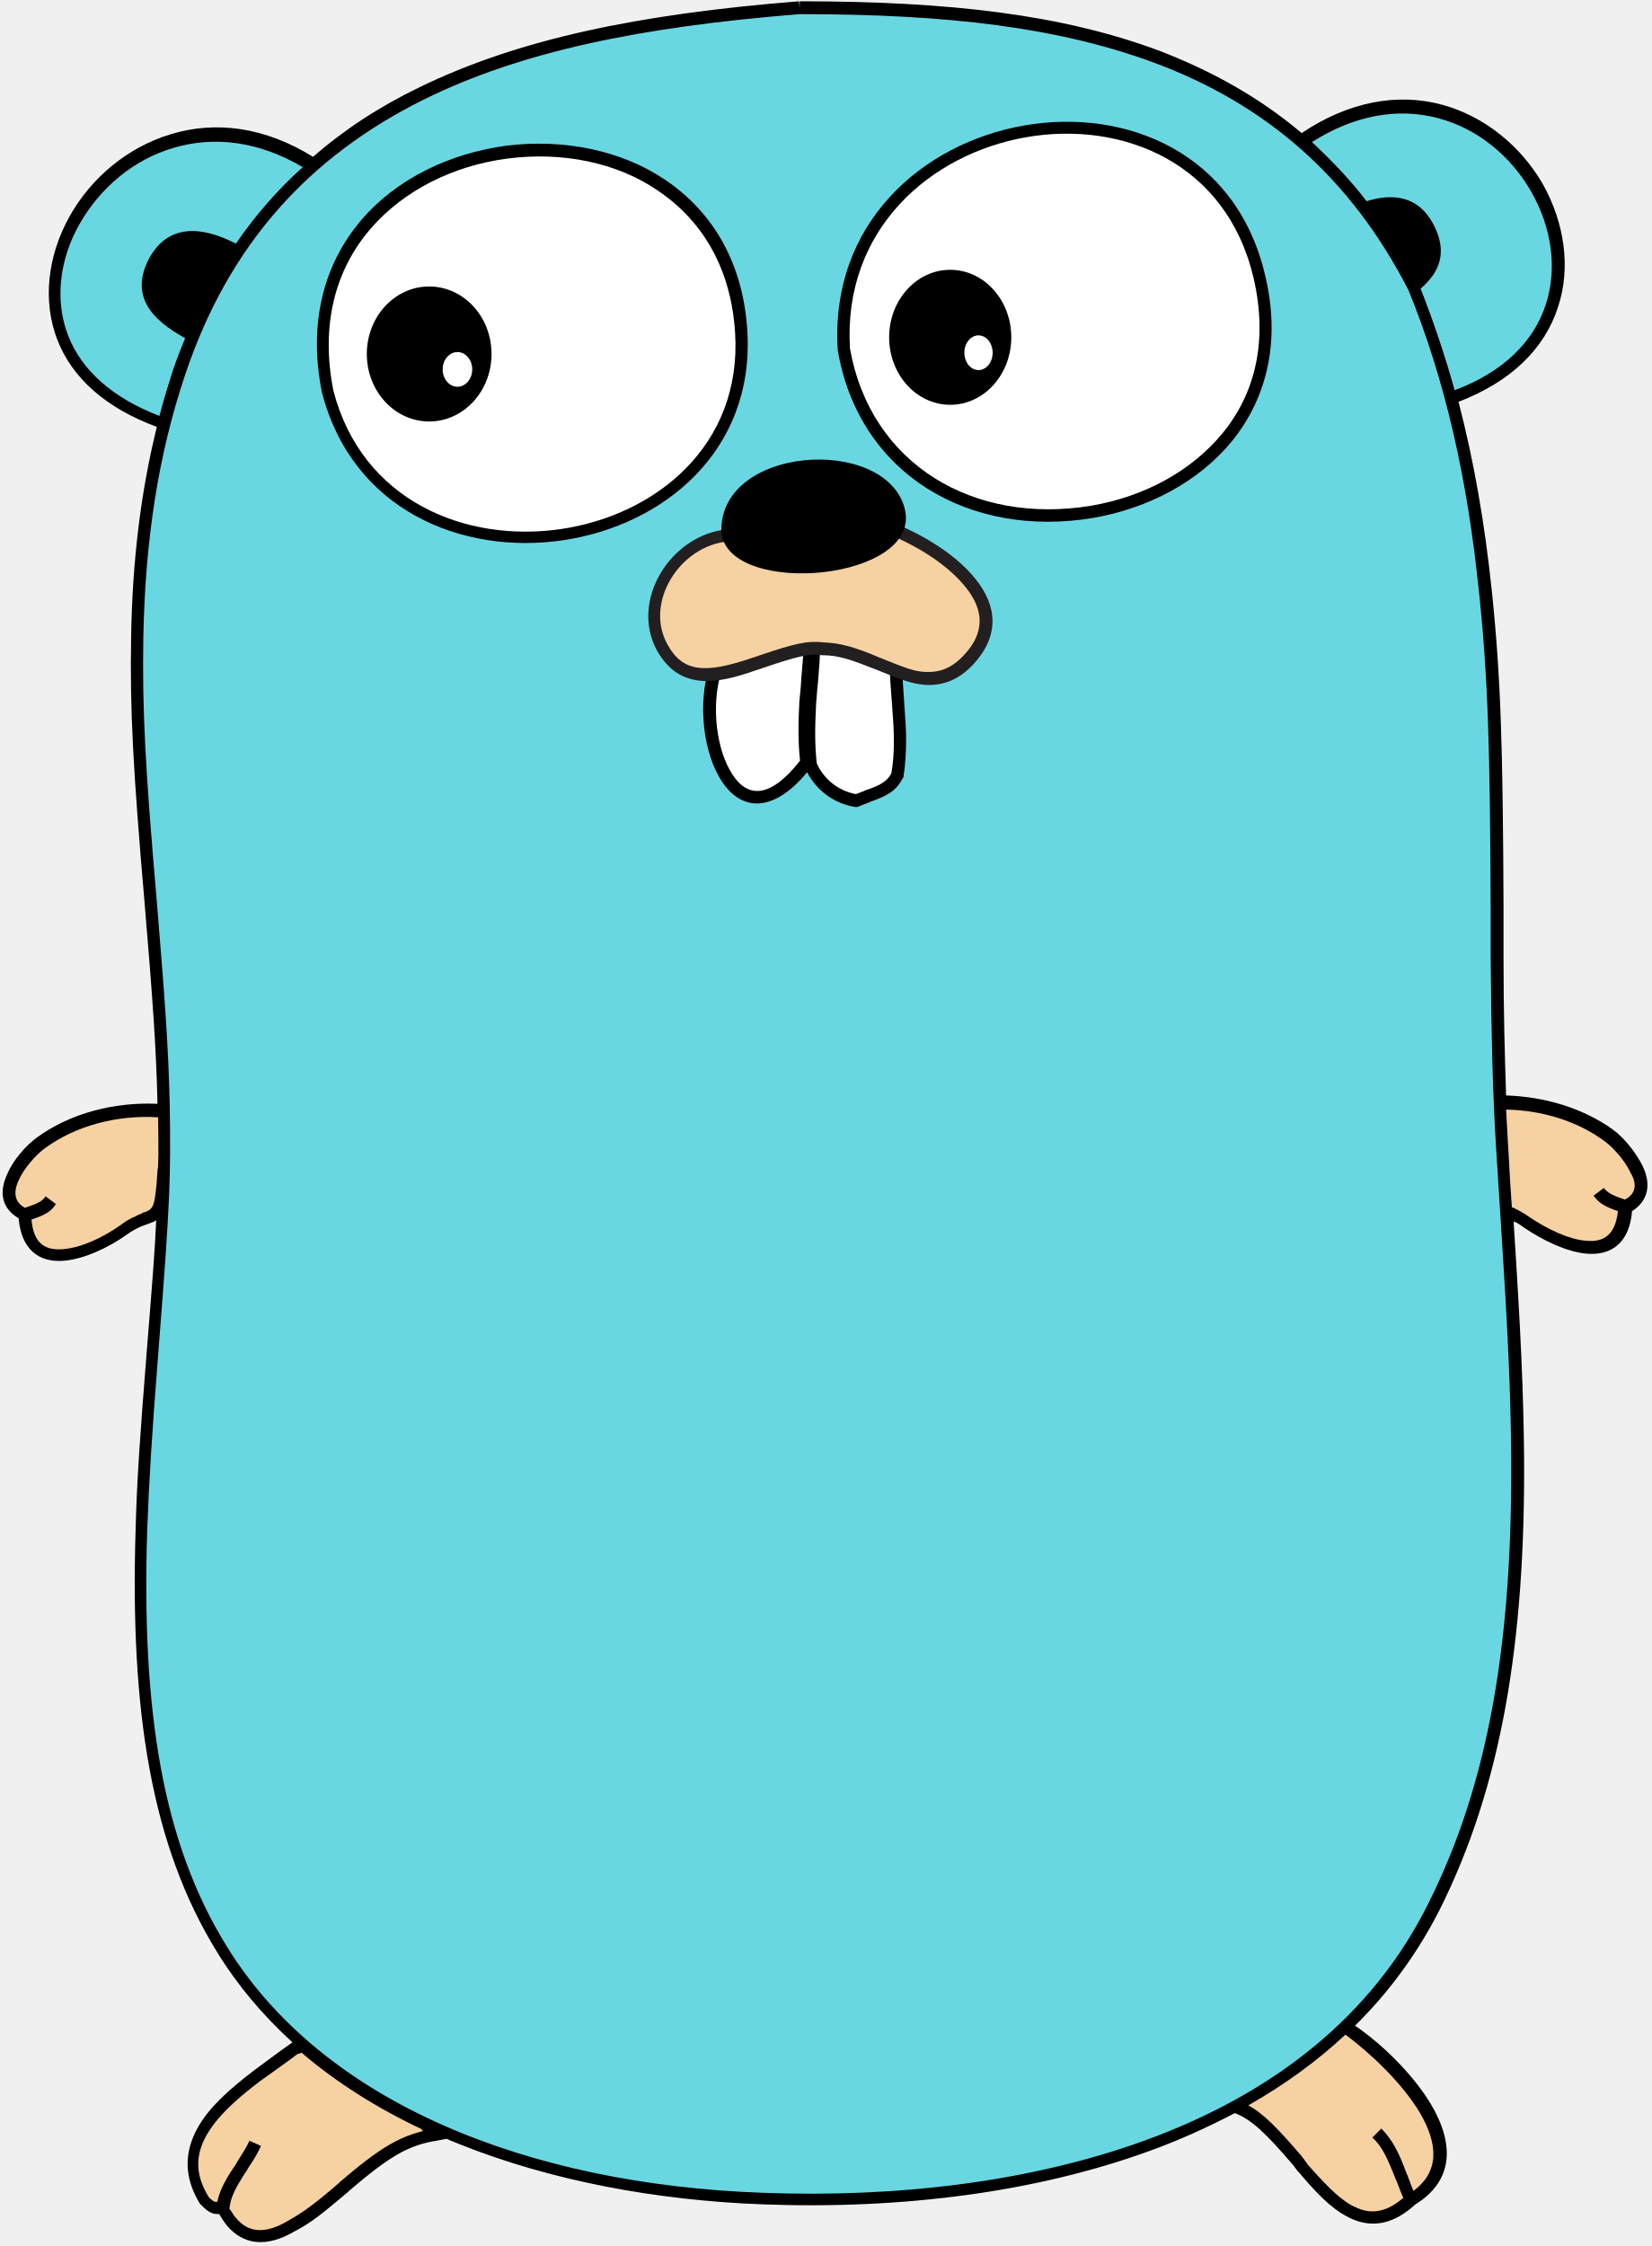
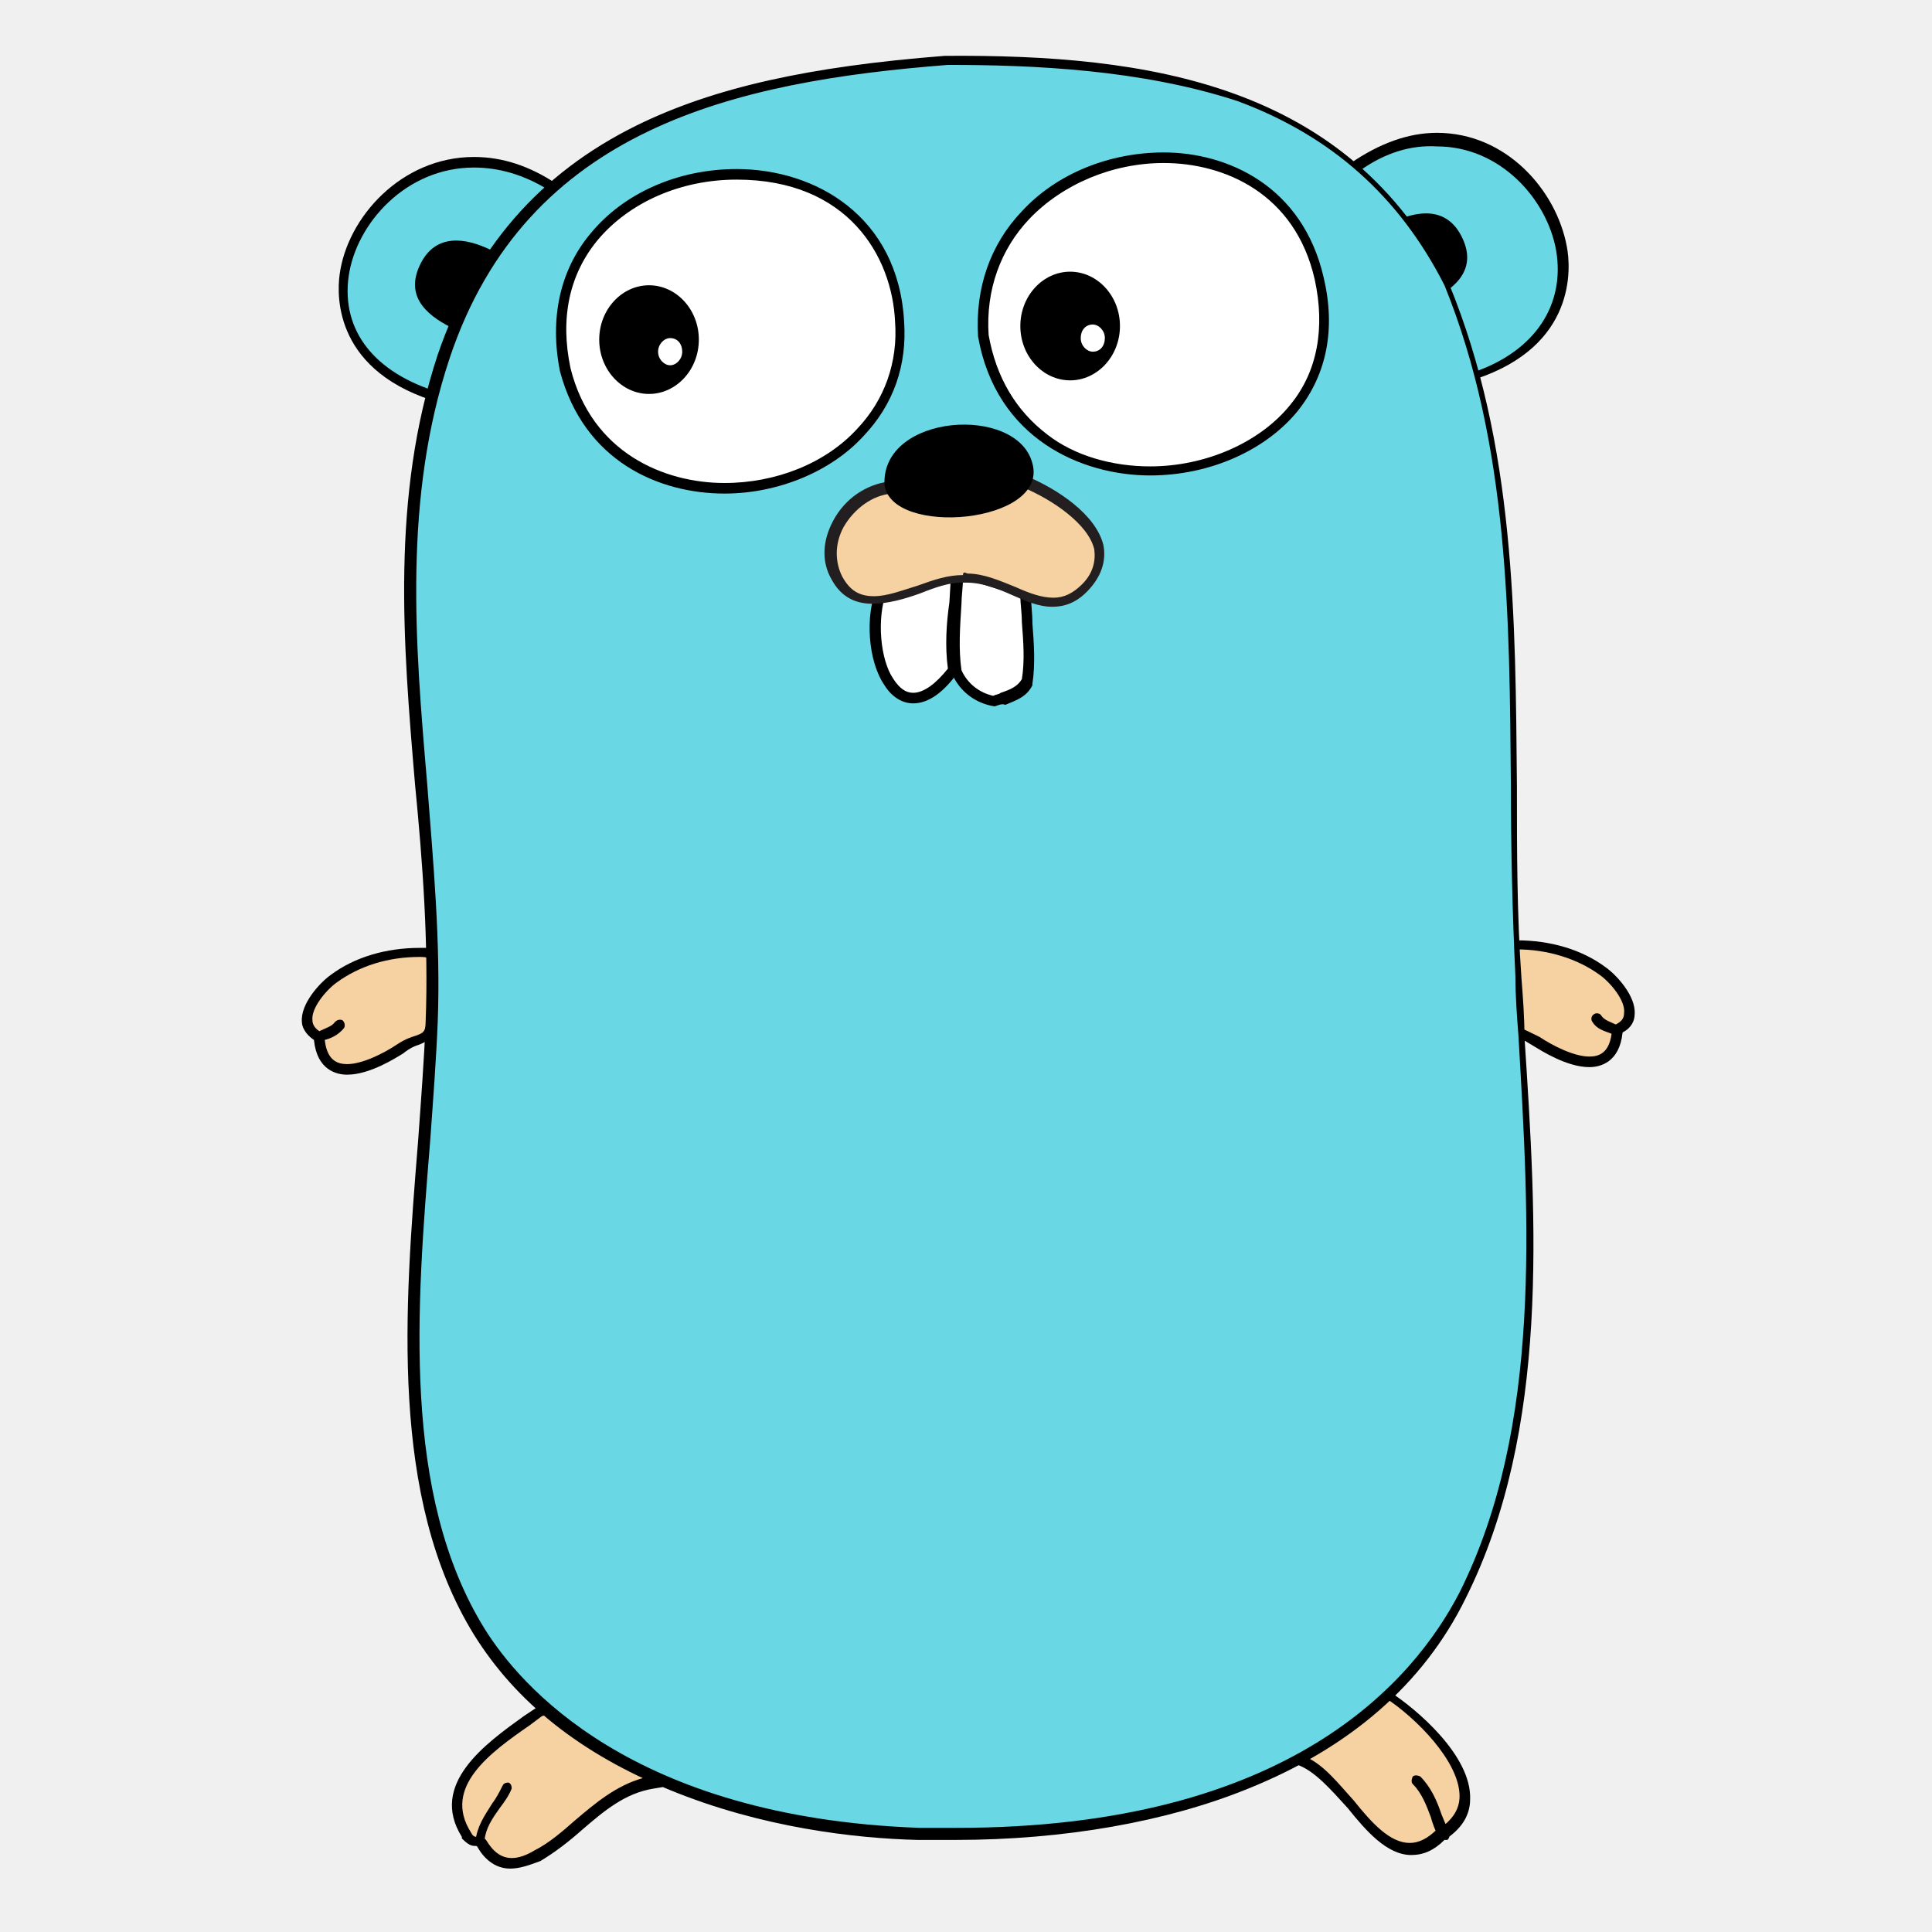
- <svg xmlns="http://www.w3.org/2000/svg" width="1839" height="2500" viewBox="0 0 256 348" preserveAspectRatio="xMinYMin meet">
-   <path d="M3.686 188.165c.498 10.26 10.758 5.479 15.34 2.291 4.383-3.088 5.678-.498 6.076-6.475.299-3.984.697-7.869.498-11.853-6.674-.598-13.846.996-19.325 4.98-2.888 1.992-8.068 8.567-2.59 11.057m204.502 126.107c7.869 4.881 22.313 19.624 10.459 26.796-11.356 10.36-17.73-11.456-27.692-14.444 4.283-5.877 9.662-11.256 17.233-12.352zm-140.85 16.635c-9.264 1.395-14.444 9.762-22.213 14.046-7.272 4.283-10.061-1.395-10.659-2.59-1.095-.498-.996.498-2.789-1.295-6.773-10.659 6.973-18.428 14.145-23.708 9.961-1.992 16.237 6.674 21.516 13.547zM251.916 186.87c-.498 10.26-10.758 5.479-15.34 2.291-4.383-3.088-5.678-.498-6.076-6.475-.3-3.984-.698-7.869-.498-11.853 6.673-.598 13.845.996 19.324 4.98 2.79 1.992 8.069 8.567 2.59 11.057" fill="#F6D2A2" />
-   <path d="M224.722 61.759c35.561-12.551 7.77-61.26-23.21-39.745-20.32-17.432-48.31-20.62-77.696-20.62C95.03 3.687 67.636 8.966 48.511 25.7 17.63 5.777-10.858 53.59 25.4 65.644c-10.16 39.445 1.394 79.688-.2 119.831-1.494 36.06-10.957 84.37 9.065 116.744 17.034 27.692 53.69 37.554 83.873 38.65 38.549 1.394 85.266-8.069 103.993-45.423 17.93-35.561 12.95-79.888 10.659-118.238-2.291-38.749 1.992-78.095-8.069-115.45z" fill="#69D7E2" />
-   <path d="M254.605 180.794c-.996-2.092-2.888-4.483-4.681-5.778-4.582-3.287-10.46-5.08-16.536-5.279-.199-6.176-.398-12.95-.398-21.516v-7.77c-.1-24.504-.399-35.262-1.793-48.71-1.096-10.558-2.79-20.32-5.18-29.484 8.069-3.088 13.348-8.168 15.44-14.743 1.992-6.076.996-12.949-2.39-19.025-3.487-5.977-9.065-10.46-15.54-12.252-6.973-1.893-14.543-.498-21.815 4.382-6.475-5.478-13.945-9.662-22.313-12.85C164.557 2.292 147.325.2 123.916.2v.996l-.1-.996c-25.002 1.992-43.53 5.877-58.87 13.348-6.176 2.988-11.654 6.574-16.435 10.758-7.372-4.582-15.042-5.678-22.114-3.486-6.574 1.992-12.252 6.674-15.639 12.75-3.387 6.076-4.184 13.049-1.893 19.026 2.291 5.976 7.57 10.658 15.44 13.547-2.49 10.06-3.785 20.719-3.984 32.473-.2 11.455.298 20.62 2.091 41.338 1.295 15.44 1.793 22.512 1.993 31.079-6.774-.299-13.547 1.494-18.628 5.18-1.793 1.295-3.785 3.586-4.681 5.777-1.295 2.79-.797 5.28 1.793 6.774.398 4.781 3.088 6.972 7.172 6.574 2.988-.299 6.574-1.893 9.662-4.084a11.208 11.208 0 012.092-1.195c.299-.1.498-.2.797-.3 0 0 .597-.198.797-.298.298-.1.597-.2.796-.399-.199 4.682-.597 9.563-1.494 20.72-.996 12.55-1.494 19.424-1.693 27.094-.897 28.488 2.49 49.207 12.65 65.643 3.188 5.18 7.073 9.762 11.655 13.946-.897.597-4.682 3.387-5.877 4.283-4.184 3.188-7.072 5.877-8.766 8.865-2.191 3.885-2.191 7.77.299 11.854l.1.1.1.1c1.095 1.095 1.693 1.394 2.49 1.394h.297c.1.2.2.299.3.498.298.498.597.896.896 1.295 2.49 2.889 5.976 3.586 10.658.797 2.49-1.295 4.283-2.79 8.068-5.977l.2-.2c6.076-5.179 9.064-7.071 13.547-7.769l1.594-.299c.597.3 1.195.499 1.892.797 14.145 5.678 30.58 8.766 47.216 9.364 21.516.797 42.235-1.893 59.766-8.268 4.682-1.693 9.065-3.686 13.249-5.877 2.59.996 4.78 3.088 8.965 7.969.199.2.199.2.298.398.2.2.2.3.3.399.198.299.497.498.696.797 3.288 3.884 5.48 5.777 7.97 6.873 3.286 1.394 6.474.697 9.761-2.291 5.778-3.586 6.176-9.164 2.39-15.54-2.689-4.482-7.37-9.164-11.753-12.152 5.18-5.08 9.662-11.156 13.148-18.03 9.563-19.125 13.249-41.438 13.05-70.126-.1-10.16-.499-19.025-1.594-35.96v-.497c.498.199.996.498 1.494.896 3.088 2.092 6.674 3.785 9.662 4.084 4.084.399 6.774-1.793 7.172-6.574 2.49-1.594 2.988-4.084 1.693-6.873zM222.93 18.328c5.977 1.594 11.157 5.778 14.344 11.356 3.188 5.578 4.084 11.854 2.291 17.432-1.892 5.877-6.674 10.559-14.145 13.348a162.04 162.04 0 00-5.279-15.739c2.889-2.49 4.283-5.578 1.992-9.96-2.29-4.384-6.275-4.882-10.36-3.587-2.59-3.387-5.478-6.375-8.466-9.164 6.574-4.184 13.348-5.379 19.623-3.686zM10.56 51.997c-2.092-5.38-1.395-11.754 1.793-17.332 3.187-5.579 8.367-9.961 14.543-11.754 6.375-1.893 13.248-.997 20.022 2.988a65.541 65.541 0 00-10.36 11.854c-5.18-2.69-10.459-3.188-13.447 2.29-3.088 5.878.498 9.563 5.578 12.352-.697 1.694-1.395 3.487-1.992 5.28-.698 2.191-1.395 4.482-1.992 6.773-7.272-2.789-12.053-7.072-14.145-12.451zm12.053 135.77c-.1 0-.698.199-.698.298-.298.1-.597.2-.896.399-.797.299-1.594.797-2.39 1.394-2.79 1.993-6.177 3.487-8.767 3.686-2.988.299-4.681-.996-4.98-4.582 2.092-.697 2.988-1.195 3.785-2.39l-1.594-1.196c-.597.797-1.195 1.096-2.988 1.693-.1 0-.1 0-.2.1-1.593-.897-1.892-2.291-.995-4.283.797-1.793 2.59-3.885 4.084-4.98 4.781-3.487 11.156-5.18 17.531-4.782 0 2.49.1 4.98 0 7.37 0 .3 0 .499-.1.798-.099 1.394-.099 1.992-.199 2.69-.298 2.888-.498 3.286-1.593 3.785zm30.082 150.312l-.2.2c-3.685 3.187-5.478 4.482-7.769 5.777-3.785 2.291-6.375 1.793-8.168-.398-.299-.3-.498-.698-.697-.997-.1-.1-.2-.298-.299-.398v-.1c.2-1.793.897-3.088 2.69-5.877.1-.1.1-.1.1-.199 1.095-1.594 1.593-2.49 2.091-3.586l-1.793-.797c-.398.897-.896 1.694-1.893 3.287-.1.1-.1.1-.1.2-1.792 2.59-2.59 4.183-2.988 5.976h-.399c-.2-.1-.498-.299-.896-.697-3.885-6.176-.797-11.455 7.968-18.03 1.096-.796 4.782-3.386 5.778-4.183.2 0 .398-.1.598-.2 5.378 4.583 11.654 8.567 18.627 11.854 0 .1.1.2.199.3-4.084.995-7.272 3.087-12.85 7.868zm167.247-10.857c3.088 5.18 2.988 9.363-.897 12.252-.298-.598-.498-1.295-.896-2.291 0-.1 0-.1-.1-.2-1.394-3.785-2.29-5.378-3.984-7.171l-1.395 1.394c1.494 1.395 2.192 2.889 3.586 6.375 0 .1 0 .1.1.2.498 1.294.797 2.091 1.096 2.789-2.59 2.191-4.881 2.59-7.272 1.494-2.092-.897-4.084-2.79-7.272-6.375-.199-.2-.398-.498-.597-.797-.1-.1-.2-.2-.3-.399-.198-.199-.198-.199-.298-.398-3.686-4.283-5.877-6.574-8.268-7.87 5.579-3.187 10.56-6.773 15.042-10.957 4.183 3.088 8.865 7.67 11.455 11.954zm1.394-32.274c-8.566 17.233-23.707 29.385-44.028 36.756-17.332 6.276-37.852 8.866-59.069 8.069-36.557-1.295-68.233-14.045-83.075-38.151-9.961-16.038-13.249-36.458-12.352-64.548.299-7.67.697-14.543 1.693-27.094 1.096-14.145 1.395-18.229 1.694-24.604.199-4.582.199-9.264.1-14.244-.2-8.766-.698-15.739-1.993-31.378-1.793-20.719-2.291-29.784-2.092-41.14.3-14.94 2.291-28.09 6.475-40.54 6.771-20.223 19.224-33.87 37.154-42.734 15.041-7.37 33.27-11.156 58.073-13.149 23.21 0 40.143 2.092 54.786 7.471 17.531 6.475 30.58 17.83 39.545 35.263 5.778 14.144 9.165 29.385 10.958 46.916 1.394 13.348 1.693 24.106 1.793 48.51v7.77c.1 12.053.298 20.52.797 28.987.199 3.287.298 4.682.796 12.551 1.096 16.934 1.495 25.7 1.594 35.86.2 28.588-3.387 50.602-12.85 69.429zm30.481-109.074c-.1 0-.199-.1-.298-.1-1.793-.597-2.391-.996-2.989-1.693l-1.594 1.195c.897 1.196 1.793 1.694 3.786 2.39-.399 3.587-2.092 4.882-4.98 4.583-2.59-.2-5.978-1.793-8.767-3.686-.797-.597-1.593-.996-2.39-1.394-.1 0-.2-.1-.3-.1-.398-5.478-.398-6.873-.597-9.762l-.299-5.379c5.579.1 11.057 1.793 15.24 4.881 1.495 1.096 3.288 3.188 4.085 4.98.996 1.694.797 3.188-.897 4.085z" />
-   <path d="M138.918 104.123c.1 5.08 1.096 10.658.199 16.037-1.395 2.59-3.984 2.89-6.275 3.885-3.188-.498-5.878-2.59-7.172-5.578-.797-6.076.199-11.854.498-17.93 0-.2 3.785.1 7.172 1.096 2.888.896 5.578 2.39 5.578 2.49zm-28.19.398c-2.79 10.56 3.686 27.792 14.344 13.647-.797-5.977.1-11.754.398-17.631.1-.498-14.642 3.287-14.742 3.984z" fill="#FFF" />
-   <path d="M140.113 108.805c-.2-2.989-.299-4.184-.299-5.678v-.697l-.697-.2-12.551-3.884v-.698l-1.295.3h-.1v.099l-14.144 3.586-.498.1-.2.497c-2.191 5.28-1.693 13.249 1.096 18.13 3.188 5.578 8.367 5.677 13.647-.698a10.192 10.192 0 007.47 5.38h.3l.298-.1c.399-.2.797-.3 1.495-.598.1 0 .1 0 .199-.1 2.888-.996 4.084-1.793 5.08-3.685l.1-.1v-.199c.298-1.793.398-3.686.398-5.777 0-1.495-.1-2.89-.299-5.678zm-15.938-3.686c-.1 1.793-.199 2.49-.298 3.486-.2 3.686-.2 6.475.1 9.264-4.683 5.977-8.368 5.977-10.858 1.494-2.391-4.183-2.89-11.256-1.096-15.937l12.55-3.188c-.099 1.295-.198 2.59-.398 4.881zm13.946 14.743c-.697 1.195-1.594 1.793-3.985 2.59-.1 0-.1 0-.199.099-.597.2-.996.398-1.295.498-2.69-.498-4.98-2.291-6.076-4.781-.299-2.69-.299-5.479-.1-9.164.1-.997.1-1.694.3-3.487.198-2.29.298-3.685.298-4.98l10.858 3.287c0 1.295.1 2.49.299 5.08.199 2.69.298 4.084.298 5.678 0 1.892-.1 3.586-.398 5.18z" />
-   <g transform="translate(48.476 21.976)">
-     <path d="M2.291 38.749c9.164 35.66 66.241 26.496 64.05-9.264C63.75-13.348-6.475-5.08 2.29 38.749" fill="#FFF" />
-     <path d="M67.337 29.385c-.598-10.36-5.18-18.428-12.75-23.508C47.813 1.295 38.848-.498 29.983.597 21.118 1.794 12.949 5.778 7.57 12.054 1.594 19.026-.697 28.19 1.395 38.749l.896-.2-.896.2c9.363 36.656 68.133 27.791 65.942-9.364zM3.187 38.55c-1.992-10.06.2-18.627 5.778-25.102 5.08-5.877 12.75-9.761 21.217-10.857 8.467-1.096 16.934.598 23.31 4.98 7.071 4.782 11.355 12.253 11.952 22.114 2.092 34.764-53.391 43.132-62.256 8.865z" />
-     <ellipse cx="18.03" cy="32.872" rx="9.662" ry="10.459" />
-     <ellipse fill="#FFF" cx="22.412" cy="35.262" rx="2.291" ry="2.689" />
+ <svg xmlns="http://www.w3.org/2000/svg" xmlns:xlink="http://www.w3.org/1999/xlink" viewBox="0 0 128 128">
+   <g>
+     <defs>
+       <path id="a" d="M18.8 1h90.5v126h-90.5z" />
+     </defs>
+     <clipPath id="b">
+       <use xlink:href="#a" overflow="visible" />
+     </clipPath>
+     <path fill-rule="evenodd" clip-rule="evenodd" fill="#F6D2A2" d="M21.1 68.7c.2 3.5 3.7 1.9 5.3.8 1.5-1.1 2-.2 2.1-2.3.1-1.4.2-2.7.2-4.1-2.3-.2-4.8.3-6.7 1.7-.9.7-2.8 3-.9 3.9" clip-path="url(#b)" />
+     <path d="M23 71.2c-.7 0-2-.3-2.2-2.3-.6-.4-.8-.9-.8-1.2-.1-1.2 1.2-2.6 1.9-3.1 1.6-1.2 3.7-1.8 5.9-1.8h1.3v.3c.1 1.1 0 2.2-.1 3.2 0 .3 0 .6-.1.9-.1 1.5-.4 1.7-1.1 2-.3.1-.6.2-1.1.6-.5.3-2.2 1.4-3.7 1.4zm4.8-7.8c-2.1 0-4 .6-5.5 1.7-.7.5-1.7 1.7-1.6 2.5 0 .3.2.6.6.8l.2.1v.2c.1 1.6.9 1.8 1.5 1.8 1 0 2.4-.7 3.3-1.3.6-.4 1-.5 1.3-.6.5-.2.6-.2.7-1.4 0-.3 0-.6.1-.9.1-.9.1-1.9.1-2.8-.3-.1-.5-.1-.7-.1z" clip-path="url(#b)" />
+     <path fill-rule="evenodd" clip-rule="evenodd" fill="#C6B198" d="M21.1 68.7c.5-.2 1.1-.3 1.4-.8" clip-path="url(#b)" />
+     <path d="M21.1 69c-.1 0-.3-.1-.3-.2-.1-.2 0-.4.2-.4.1 0 .2-.1.2-.1.4-.2.8-.3 1-.6.1-.1.3-.2.5-.1.1.1.2.3.1.5-.4.5-.9.7-1.3.8l-.2.1h-.2z" clip-path="url(#b)" />
+     <path fill-rule="evenodd" clip-rule="evenodd" fill="#6AD7E5" d="M29.3 26.4c-13.6-3.8-3.5-21.1 7.4-14l-7.4 14z" clip-path="url(#b)" />
+     <path d="M29.5 26.8l-.3-.1c-7-2-6.9-7-6.7-8.5.5-3.8 4.1-7.8 8.9-7.8 1.9 0 3.7.6 5.5 1.8l.3.2-7.7 14.4zm1.9-15.7c-4.5 0-7.8 3.7-8.3 7.2-.5 3.6 1.7 6.4 6 7.7l7.1-13.5c-1.5-.9-3.1-1.4-4.8-1.4z" clip-path="url(#b)" />
+     <path fill-rule="evenodd" clip-rule="evenodd" fill="#6AD7E5" d="M89.6 11.1c10.7-7.5 20.5 9.5 8 13.8l-8-13.8z" clip-path="url(#b)" />
+     <path d="M97.5 25.3l-8.3-14.3.3-.2c1.9-1.3 3.8-2 5.7-2 4.6 0 7.9 3.8 8.6 7.5.3 1.5.6 6.6-6 8.8l-.3.2zm-7.4-14l7.7 13.3c3.9-1.4 5.9-4.4 5.3-8-.6-3.4-3.7-6.9-7.9-6.9-1.7-.1-3.4.4-5.1 1.6z" clip-path="url(#b)" />
+     <path fill-rule="evenodd" clip-rule="evenodd" fill="#F6D2A2" d="M92 112.3c2.7 1.7 7.7 6.8 3.6 9.3-3.9 3.6-6.1-4-9.6-5 1.5-2 3.4-3.9 6-4.3" clip-path="url(#b)" />
+     <path d="M93.5 122.9c-1.6 0-3-1.6-4.2-3.1-1.1-1.2-2.2-2.5-3.4-2.9l-.5-.1.3-.4c1.2-1.7 3.2-3.9 6.2-4.4h.1l.1.1c1.7 1.1 5.4 4.2 5.3 7.1 0 1.1-.6 2-1.7 2.7-.7.7-1.4 1-2.2 1zm-7-6.5c1.2.5 2.2 1.8 3.2 2.9 1.2 1.5 2.4 2.8 3.7 2.8.6 0 1.2-.3 1.8-.9h.1c.9-.6 1.4-1.3 1.4-2.2 0-2.3-2.9-5.2-4.9-6.5-1.8.5-3.6 1.7-5.3 3.9zM95.6 121.9c-.1 0-.2-.1-.3-.2-.2-.4-.4-.9-.5-1.3-.3-.8-.6-1.6-1.2-2.2-.1-.1-.1-.3 0-.5.1-.1.3-.1.5 0 .7.7 1.1 1.6 1.4 2.5l.5 1.2c.1.2 0 .4-.1.5h-.3z" clip-path="url(#b)" />
+     <path fill-rule="evenodd" clip-rule="evenodd" fill="#F6D2A2" d="M43.2 118.1c-3.2.5-5 3.4-7.7 4.9-2.5 1.5-3.5-.5-3.7-.9-.4-.2-.4.2-1-.4-2.3-3.7 2.4-6.4 4.9-8.2 3.5-.8 5.7 2.2 7.5 4.6" clip-path="url(#b)" />
+     <path d="M33.8 123.8c-1.3 0-2-1.1-2.2-1.5h-.1c-.3 0-.5-.1-.9-.5v-.1c-2.2-3.5 1.6-6.2 4.1-8l.9-.6h.2c.4-.1.7-.1 1.1-.1 3 0 4.9 2.6 6.5 4.7l.5.7-.6.1c-1.9.3-3.3 1.5-4.7 2.7-.9.8-1.8 1.5-2.8 2.1-.8.3-1.4.5-2 .5zm-2.2-2.1c.1 0 .2 0 .4.1h.1l.1.1c.2.3.7 1.2 1.7 1.2.5 0 1-.2 1.5-.5 1-.5 1.9-1.3 2.7-2 1.3-1.1 2.7-2.3 4.5-2.8-1.5-2-3.3-4.2-5.8-4.2-.3 0-.6 0-.9.1l-.8.6c-2.6 1.8-5.8 4.1-3.9 7.1.1.2.2.3.4.3zM31.8 122.4c-.2 0-.4-.2-.3-.4.1-1 .6-1.7 1.1-2.5.3-.4.5-.8.7-1.2.1-.2.3-.2.4-.2.2.1.2.3.2.4-.2.5-.5.9-.8 1.3-.5.7-.9 1.3-1 2.1 0 .4-.1.5-.3.5z" clip-path="url(#b)" />
+     <path fill-rule="evenodd" clip-rule="evenodd" d="M29.9 21.7c-1.8-.9-3.1-2.2-2-4.3 1-1.9 2.9-1.7 4.7-.8l-2.7 5.1zM94.8 19.9c1.8-.9 3.1-2.2 2-4.3-1-1.9-2.9-1.7-4.7-.8l2.7 5.1z" clip-path="url(#b)" />
+     <path fill-rule="evenodd" clip-rule="evenodd" fill="#F6D2A2" d="M107.1 68.2c-.2 3.5-3.7 1.9-5.3.8-1.5-1.1-2-.2-2.1-2.3-.1-1.4-.2-2.7-.2-4.1 2.3-.2 4.8.3 6.7 1.7 1 .8 2.8 3 .9 3.9" clip-path="url(#b)" />
+     <path d="M105.3 70.7c-1.5 0-3.2-1.1-3.7-1.4-.5-.3-.8-.5-1.1-.6-.8-.3-1-.5-1.1-2 0-.3 0-.6-.1-.9-.1-1-.2-2.1-.1-3.2v-.3h1.3c2.2 0 4.3.6 5.9 1.8.7.5 2 1.9 1.9 3.1 0 .4-.2.9-.8 1.2-.2 2-1.5 2.3-2.2 2.3zm-5.5-7.7c0 .9 0 1.9.1 2.8 0 .3 0 .6.1.9.1 1.2.2 1.2.7 1.4.3.1.7.3 1.3.6.9.6 2.3 1.3 3.3 1.3.6 0 1.4-.2 1.5-1.8v-.2l.2-.1c.4-.2.6-.4.6-.8.1-.8-.9-2-1.6-2.5-1.5-1.1-3.5-1.7-5.5-1.7-.2.1-.4.1-.7.1z" clip-path="url(#b)" />
+     <path fill-rule="evenodd" clip-rule="evenodd" fill="#C6B198" d="M107.1 68.2c-.5-.2-1.1-.3-1.4-.8" clip-path="url(#b)" />
+     <path d="M107.1 68.6h-.1l-.2-.1c-.5-.2-1-.3-1.3-.8-.1-.1-.1-.4.1-.5.1-.1.4-.1.5.1.2.3.6.4 1 .6.1 0 .2.1.2.1.2.1.3.3.2.4-.1.1-.3.2-.4.2z" clip-path="url(#b)" />
+     <path fill-rule="evenodd" clip-rule="evenodd" fill="#6AD7E5" d="M62.8 4c13.6 0 26.3 1.9 33 15 6 14.6 3.8 30.4 4.8 45.9.8 13.3 2.5 28.6-3.6 40.9-6.5 12.9-22.7 16.2-36 15.7-10.5-.4-23.1-3.8-29.1-13.4-6.9-11.2-3.7-27.9-3.2-40.4.6-14.8-4-29.7.9-44.1 4.9-15.1 18.5-18.5 33.2-19.6" clip-path="url(#b)" />
+     <path d="M63.3 121.9h-2.5c-4.1-.1-10.3-.8-16.4-3.3-5.9-2.4-10.2-5.8-13-10.3-5.6-9.1-4.6-21.6-3.7-32.7.2-2.8.4-5.4.5-7.9.2-5.2-.2-10.6-.7-15.7-.8-9.4-1.6-19.1 1.5-28.5 2.4-7 6.7-12 13.2-15.2 5.1-2.5 11.4-3.9 20.4-4.6 13.4-.1 26.7 1.8 33.4 15.1 4.4 10.7 4.4 22.2 4.5 33.3 0 4.2 0 8.5.3 12.7.1 1.3.2 2.6.2 3.9.8 12.2 1.7 26-3.9 37.2-2.8 5.7-7.7 9.9-14.4 12.6-5.4 2.2-12.2 3.4-19.4 3.4zm-.5-117.6c-14.1 1.1-27.9 4.2-33 19.4-3.1 9.3-2.3 18.9-1.5 28.2.4 5.2.9 10.5.7 15.8-.1 2.5-.3 5.1-.5 7.9-.9 11-1.9 23.4 3.6 32.3 2.3 3.7 9.7 12.5 28.8 13.2h2.5c22.1 0 30.3-9.8 33.3-15.6 5.5-11 4.6-24.8 3.9-36.9-.1-1.3-.2-2.6-.2-3.9-.2-4.2-.3-8.5-.3-12.7-.1-11-.1-22.5-4.4-33.1-3-5.9-7.5-9.9-13.7-12.2-6.4-2.1-13.6-2.4-19.2-2.4z" clip-path="url(#b)" />
+     <path fill-rule="evenodd" clip-rule="evenodd" fill="#fff" d="M65.2 22.2c2.4 14.2 25.6 10.4 22.3-3.9-3-12.8-23.1-9.2-22.3 3.9" clip-path="url(#b)" />
+     <path d="M76.2 31.5c-4.5 0-10.2-2.4-11.4-9.2-.2-3.2.8-6.1 2.9-8.3 2.3-2.5 5.8-3.9 9.4-3.9 4.2 0 9.2 2.2 10.6 8.3.8 3.4.2 6.4-1.7 8.8-2.1 2.6-5.8 4.3-9.8 4.3zm-10.7-9.3c.5 2.8 1.8 5 3.9 6.6 1.8 1.4 4.3 2.1 6.8 2.1 3.7 0 7.3-1.6 9.3-4.1 1.8-2.2 2.3-5.1 1.6-8.3-1.3-5.7-6-7.7-10-7.7-3.4 0-6.7 1.4-8.9 3.7-1.9 2-2.9 4.7-2.7 7.7z" clip-path="url(#b)" />
+     <path fill-rule="evenodd" clip-rule="evenodd" fill="#fff" d="M37.5 24.5c3.2 12.3 22.9 9.2 22.2-3.2-.9-14.8-25.3-12-22.2 3.2" clip-path="url(#b)" />
+     <path d="M48 32.7c-4.3 0-9.3-2.1-10.9-8.1-.7-3.5 0-6.7 2-9.1 2.2-2.7 5.8-4.3 9.7-4.3 5.2 0 10.7 3.1 11.1 10.1.2 2.9-.7 5.5-2.7 7.6-2.1 2.3-5.6 3.8-9.2 3.8zm.8-20.8c-3.7 0-7.1 1.5-9.2 4-1.9 2.3-2.5 5.2-1.8 8.5 1.4 5.6 6.2 7.6 10.2 7.6 3.4 0 6.7-1.3 8.8-3.6 1.8-1.9 2.7-4.4 2.5-7.1-.2-4.3-3.1-9.4-10.5-9.4z" clip-path="url(#b)" />
+     <path fill-rule="evenodd" clip-rule="evenodd" fill="#fff" d="M68 39.2c0 1.8.4 3.9.1 5.9-.5.9-1.4 1-2.2 1.3-1.1-.2-2-.9-2.5-1.9-.3-2.2.1-4.4.2-6.6l4.4 1.3z" clip-path="url(#b)" />
+     <path d="M65.9 46.8c-1.3-.2-2.3-1-2.8-2.1-.2-1.6-.1-3.1 0-4.6.1-.7.1-1.4.1-2.1v-.4l5.1 1.6v.2c0 .6.1 1.2.1 1.9.1 1.3.2 2.7 0 4v.1c-.4.8-1.1 1-1.8 1.3-.2-.1-.4 0-.7.1zm-2.2-2.4c.4.9 1.2 1.5 2.1 1.7.2-.1.4-.1.5-.2.6-.2 1.1-.4 1.4-.9.2-1.2.1-2.5 0-3.8 0-.6-.1-1.2-.1-1.7l-3.8-1.2c0 .6-.1 1.2-.1 1.7-.1 1.6-.2 3 0 4.4z" clip-path="url(#b)" />
+     <path fill-rule="evenodd" clip-rule="evenodd" d="M46.3 22.5c0 2-1.5 3.6-3.3 3.6-1.8 0-3.3-1.6-3.3-3.6s1.5-3.6 3.3-3.6c1.8 0 3.3 1.6 3.3 3.6" clip-path="url(#b)" />
+     <path fill-rule="evenodd" clip-rule="evenodd" fill="#fff" d="M45.2 23.3c0 .5-.4.9-.8.9s-.8-.4-.8-.9.4-.9.8-.9c.5 0 .8.4.8.9" clip-path="url(#b)" />
+     <path fill-rule="evenodd" clip-rule="evenodd" d="M74.2 21.6c0 2-1.5 3.6-3.3 3.6-1.8 0-3.3-1.6-3.3-3.6s1.5-3.6 3.3-3.6c1.8 0 3.3 1.6 3.3 3.6" clip-path="url(#b)" />
+     <path fill-rule="evenodd" clip-rule="evenodd" fill="#fff" d="M73.2 22.4c0 .5-.3.9-.8.9-.4 0-.8-.4-.8-.9s.3-.9.8-.9c.4 0 .8.4.8.9" clip-path="url(#b)" />
+     <path fill-rule="evenodd" clip-rule="evenodd" fill="#fff" d="M58.4 39c-1.5 3.5.8 10.6 4.8 5.4-.3-2.2.1-4.4.2-6.6l-5 1.2z" clip-path="url(#b)" />
+     <path d="M60.5 46.6c-.7 0-1.4-.4-1.9-1.2-1.1-1.6-1.3-4.6-.5-6.5l.1-.2 5.5-1.4v.4l-.1 2.2c-.1 1.5-.2 2.9 0 4.4v.1l-.1.1c-1 1.4-2 2.1-3 2.1zm-1.8-7.3c-.6 1.7-.4 4.4.5 5.7.4.6.8.9 1.3.9.7 0 1.5-.6 2.3-1.6-.2-1.5-.1-3 .1-4.4l.1-1.7-4.3 1.1z" clip-path="url(#b)" />
+     <path fill-rule="evenodd" clip-rule="evenodd" fill="#F6D2A2" d="M58.9 32.2c-2.7.2-4.9 3.5-3.5 6 1.9 3.4 6-.3 8.6 0 3 .1 5.4 3.2 7.8.6 2.7-2.9-1.2-5.7-4.1-7l-8.8.4z" clip-path="url(#b)" />
+     <path fill="#231F20" d="M69.7 40.2c-.9 0-1.8-.4-2.7-.8-.9-.4-1.9-.8-3-.8h-.3c-.8 0-1.7.3-2.7.7-1.1.4-2.2.7-3.2.7-1.2 0-2.1-.5-2.7-1.6-.7-1.2-.6-2.6.1-3.9.8-1.5 2.2-2.4 3.7-2.6l8.9-.4h.1c2.2.9 4.7 2.6 5.2 4.6.2 1-.1 2-.9 2.9-.8.9-1.6 1.2-2.5 1.2zm-5.6-2.2c1.1 0 2.2.5 3.2.9.9.4 1.7.7 2.5.7.7 0 1.3-.3 1.9-.9.7-.7.9-1.5.8-2.3-.4-1.7-2.8-3.3-4.7-4.1l-8.7.4c-1.3.1-2.5 1-3.2 2.2-.6 1.1-.6 2.3-.1 3.3.5.9 1.1 1.3 2.1 1.3.9 0 1.9-.4 2.9-.7 1.1-.4 2-.7 3-.7 0-.2.1-.2.3-.1z" clip-path="url(#b)" />
+     <path fill-rule="evenodd" clip-rule="evenodd" d="M58.6 32.1c-.2-4.7 8.8-5.3 9.8-1.4 1.1 4-9.4 4.9-9.8 1.4" clip-path="url(#b)" />
  </g>
-   <g transform="translate(129.618 18.098)">
-     <path d="M1.195 35.96C8.268 76.9 75.206 66.042 65.544 24.803 56.878-12.252-1.196-1.992 1.195 35.96" fill="#FFF" />
-     <path d="M66.44 24.604C57.575-13.547-2.19-3.088.2 36.059v.1c3.286 19.324 20.52 29.186 39.545 25.998C48.41 60.663 56.18 56.48 61.26 50.304c5.578-6.874 7.57-15.739 5.18-25.7zm-6.673 24.504c-4.782 5.778-12.053 9.762-20.321 11.157-18.03 2.988-34.167-6.276-37.354-24.405C-.1-.996 56.28-10.858 64.647 25.002c2.192 9.463.399 17.731-4.88 24.106z" />
-     <ellipse cx="17.631" cy="34.167" rx="9.463" ry="10.459" />
-     <ellipse fill="#FFF" cx="22.014" cy="36.557" rx="2.191" ry="2.689" />
-   </g>
-   <path d="M112.785 83.002c-7.87.697-14.245 9.961-10.16 17.332 5.378 9.762 17.431-.896 24.902.1 8.666.2 15.739 9.164 22.612 1.594 7.67-8.368-3.287-16.536-11.954-20.122l-25.4 1.096z" fill="#F6D2A2" />
-   <path d="M151.135 89.676c-2.69-3.387-7.371-6.475-12.452-8.567l-.199-.1h-.199l-25.5.997c-8.866.797-15.24 11.057-10.958 18.826 1.694 2.989 3.985 4.483 7.073 4.682 2.29.1 4.682-.398 8.367-1.693.299-.1.697-.2 1.195-.399 4.981-1.693 6.973-2.191 8.965-1.892h.1c2.39 0 4.383.697 8.168 2.191 4.184 1.693 5.479 2.192 7.57 2.39 2.89.2 5.38-.796 7.67-3.286 3.885-4.284 3.686-8.866.2-13.149zm-1.694 11.754c-1.892 2.092-3.785 2.79-6.076 2.69-1.793-.1-2.988-.598-6.973-2.192-3.984-1.693-6.175-2.29-8.765-2.39-2.49-.3-4.582.199-9.862 1.992-.498.199-.896.299-1.195.398-7.272 2.49-10.758 2.291-13.149-2.092-3.586-6.474 1.893-15.24 9.364-15.937l25.201-.997c4.782 1.993 9.065 4.881 11.555 7.97 2.988 3.585 3.088 7.171-.1 10.558z" fill="#231F20" />
-   <path d="M140.178 78.719c-3.088-11.356-28.987-9.662-28.39 3.885 1.295 10.06 31.378 7.37 28.39-3.885z" />
</svg>
